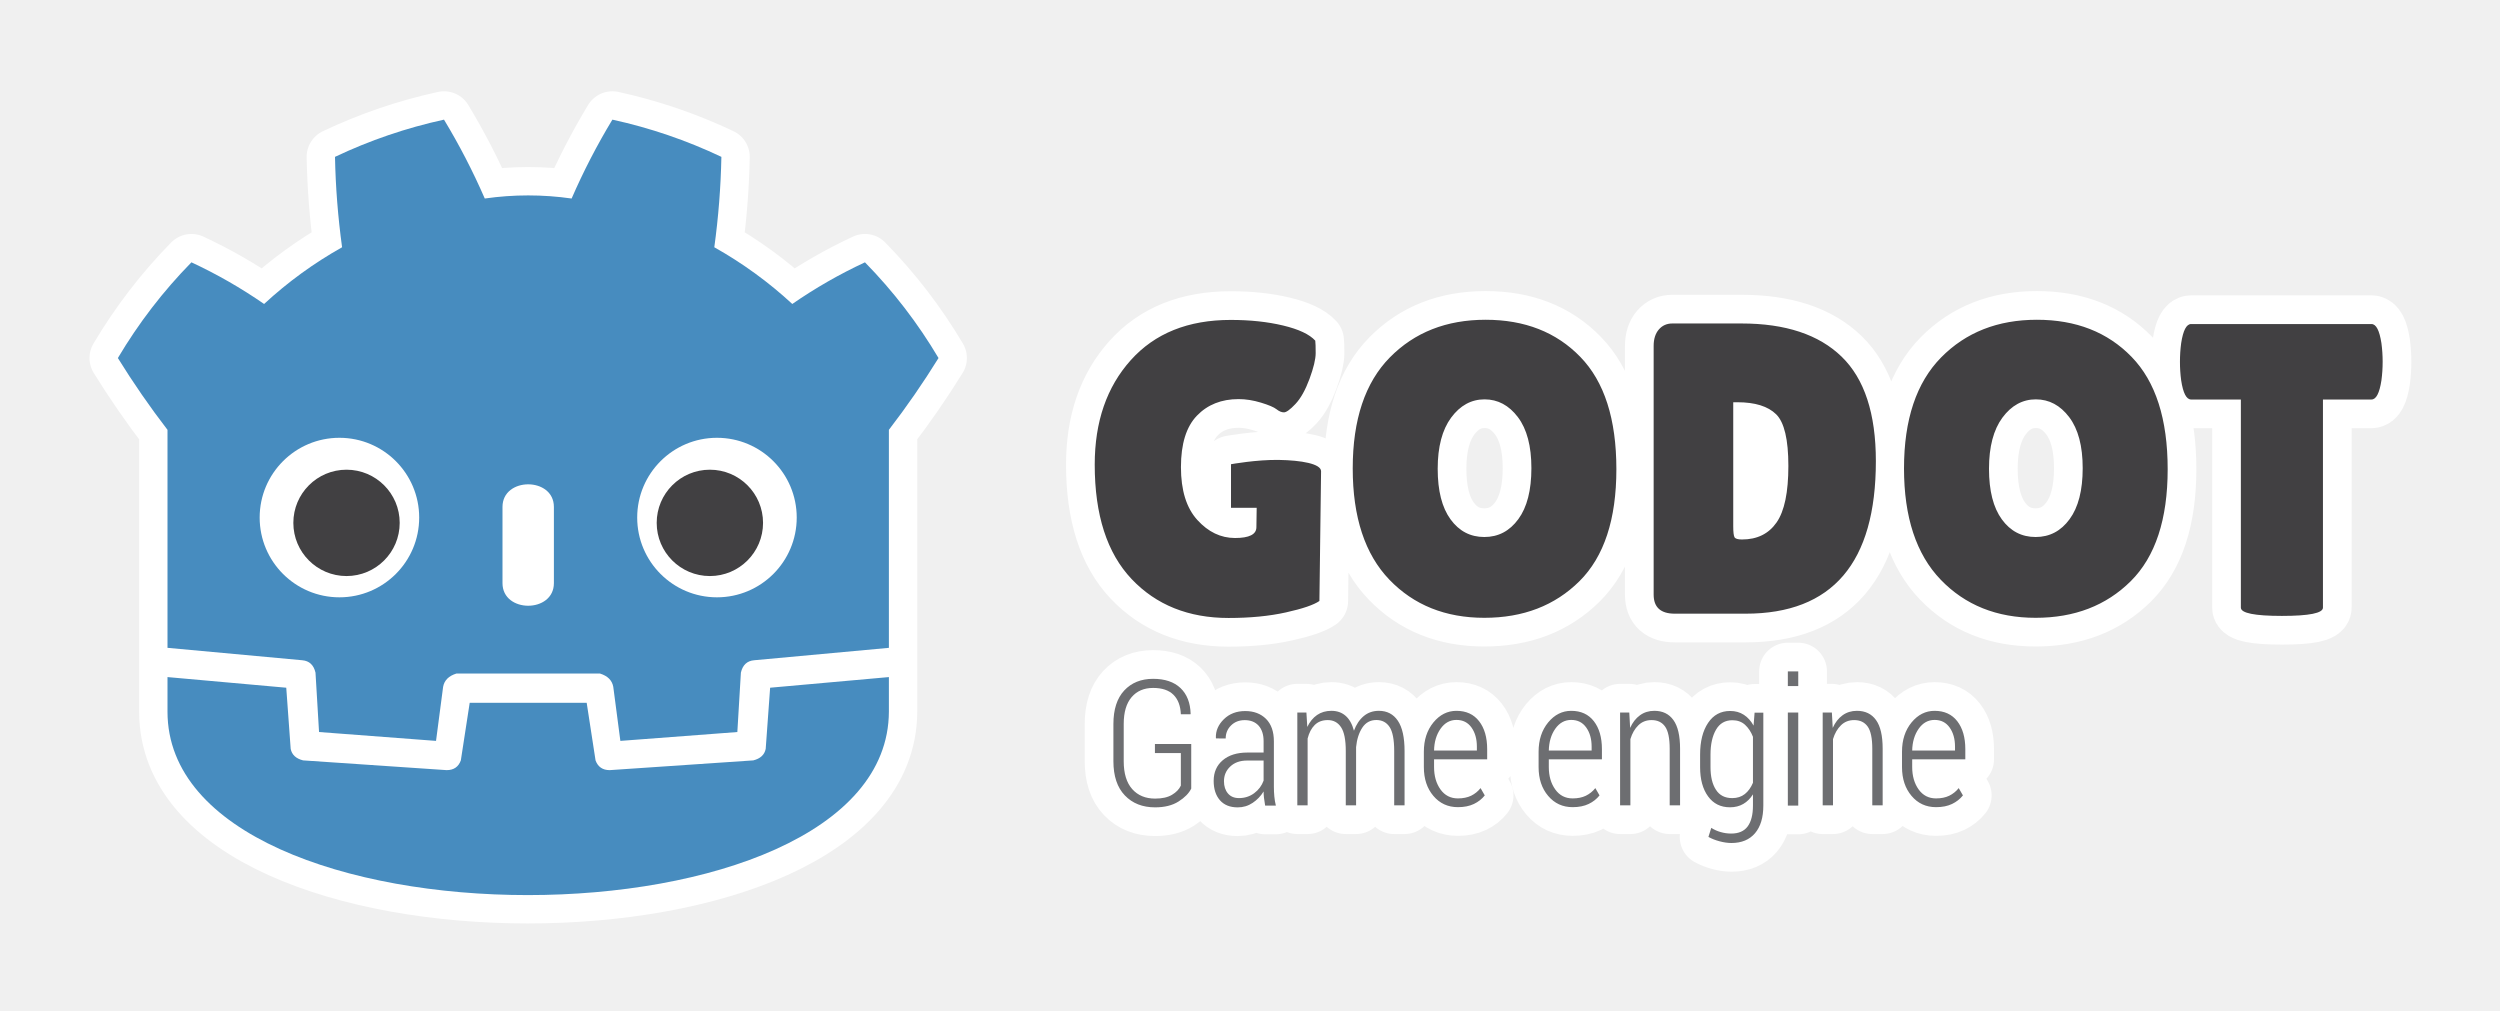
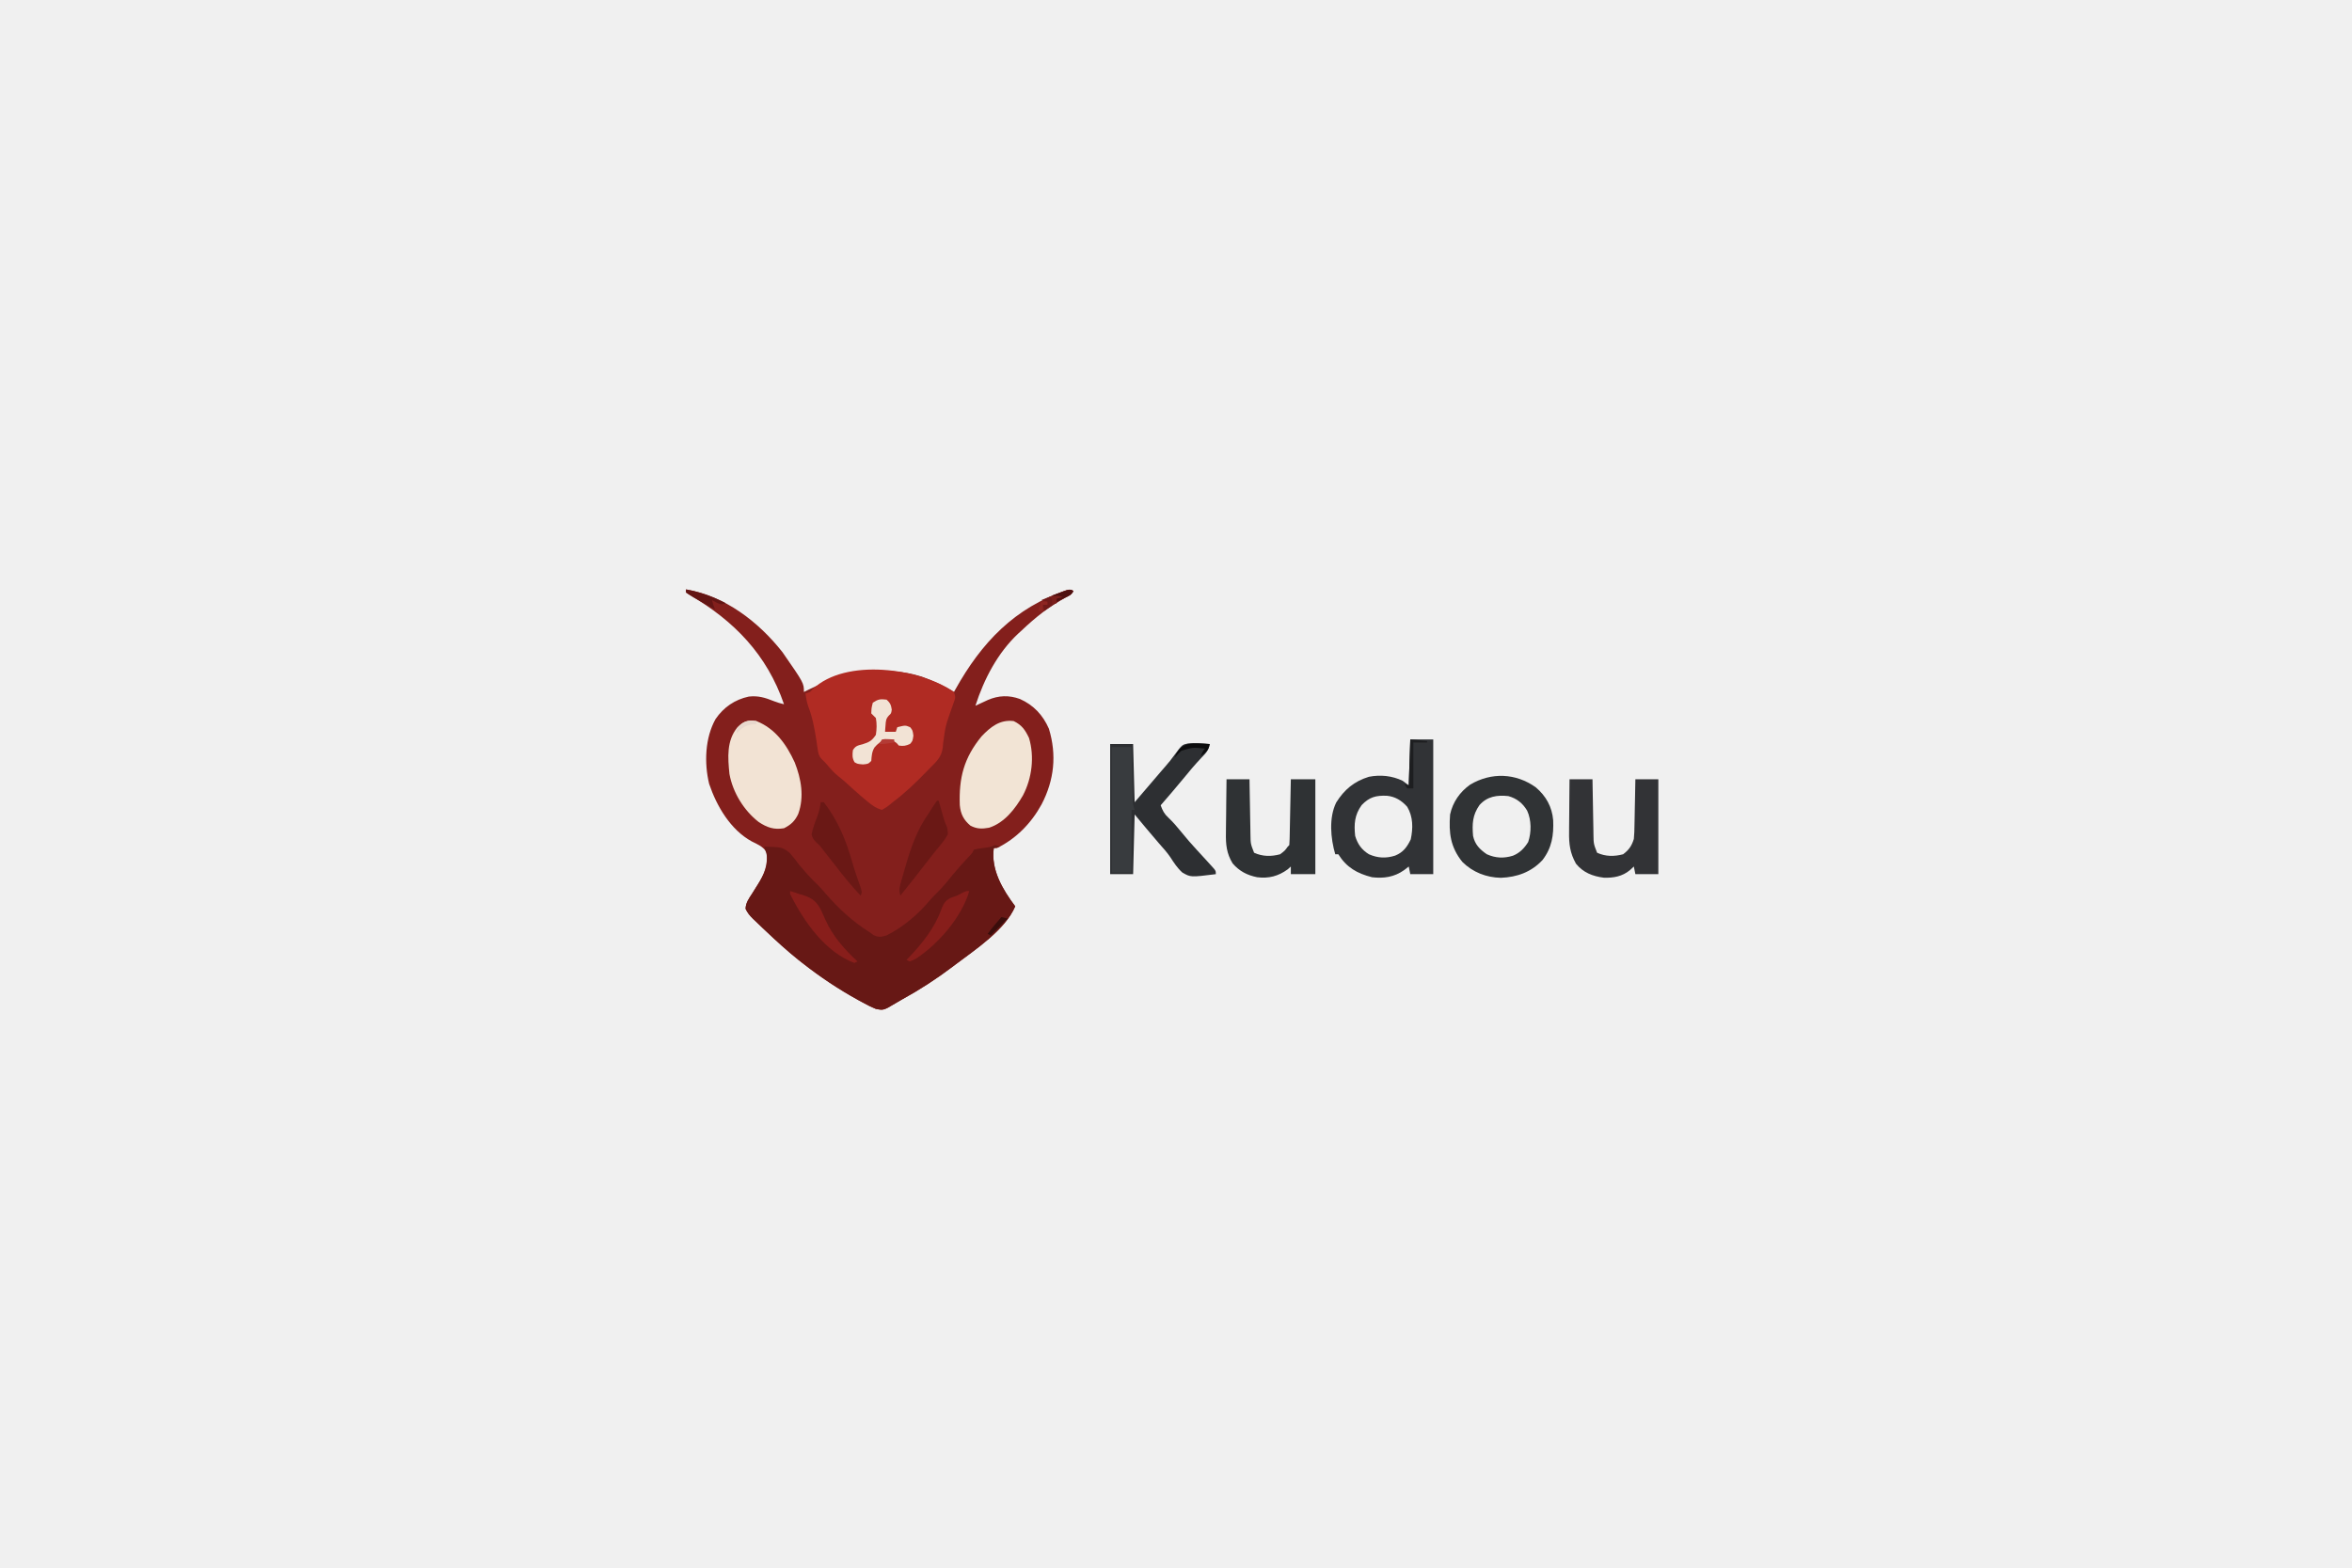
- <svg xmlns="http://www.w3.org/2000/svg" width="1024" height="414">
-   <path stroke="#fff" stroke-linejoin="round" stroke-width="23.5" d="M523.82 188.382c-9.142-.142-19.603 1.764-19.603 1.764v17.842h10.52l-.117 7.953c0 2.946-2.92 4.427-8.747 4.427-5.831 0-10.982-2.47-15.45-7.395-4.48-4.932-6.708-12.141-6.708-21.64 0-9.519 2.176-16.537 6.536-21.065 4.35-4.524 10.05-6.794 17.064-6.794 2.946 0 5.996.476 9.168 1.445 3.174.962 5.293 1.863 6.375 2.707 1.072.867 2.09 1.277 3.056 1.277.96 0 2.513-1.122 4.66-3.392 2.153-2.263 4.082-5.693 5.782-10.267 1.694-4.598 2.543-8.122 2.543-10.621 0-2.48-.054-4.19-.164-5.092-2.379-2.603-6.767-4.666-13.168-6.2-6.39-1.53-13.552-2.289-21.476-2.289-17.438 0-31.073 5.49-40.92 16.47-9.855 10.982-14.773 25.24-14.773 42.79 0 20.607 5.035 36.227 15.103 46.868 10.085 10.64 23.327 15.953 39.743 15.953 8.827 0 16.664-.76 23.51-2.289 6.853-1.523 11.41-3.088 13.676-4.67l.68-53.137c0-3.087-8.149-4.488-17.29-4.645zm84.247-24.804c-5.431 0-9.98 2.496-13.671 7.47-3.672 4.98-5.517 11.969-5.517 20.963 0 9.013 1.754 15.914 5.27 20.722 3.508 4.823 8.117 7.225 13.835 7.225 5.715 0 10.358-2.432 13.924-7.313q5.351-7.293 5.353-20.884c0-9.054-1.846-16.023-5.524-20.89q-5.51-7.292-13.67-7.293m-.083 89.477c-15.9 0-28.868-5.203-38.89-15.61q-15.016-15.624-15.017-45.592c0-19.992 5.063-35.128 15.191-45.435 10.131-10.293 23.209-15.444 39.228-15.444 16.016 0 28.954 5.058 38.795 15.204 9.858 10.126 14.778 25.477 14.778 46.009 0 20.546-5.034 35.828-15.114 45.856-10.08 10.008-23.062 15.012-38.971 15.012m101.95-88.298v50.788c0 2.37.176 3.866.515 4.493.337.624 1.358.937 3.052.937 6.232 0 10.954-2.328 14.181-6.97 3.235-4.636 4.835-12.356 4.835-23.168 0-10.817-1.674-17.865-5-21.139-3.344-3.283-8.64-4.94-15.884-4.94zm-32.599 78.798V141.681c0-2.832.704-5.067 2.126-6.724 1.413-1.632 3.25-2.461 5.521-2.461h28.357c17.994 0 31.664 4.54 40.994 13.597 9.347 9.054 14.02 23.31 14.02 42.784 0 41.66-17.778 62.486-53.326 62.486h-29.03c-5.769 0-8.662-2.597-8.662-7.808m156.544-79.977c-5.432 0-9.994 2.496-13.678 7.47q-5.507 7.471-5.508 20.963c0 9.013 1.758 15.914 5.262 20.722 3.505 4.823 8.119 7.225 13.837 7.225 5.717 0 10.363-2.432 13.924-7.313q5.354-7.293 5.355-20.884c0-9.054-1.843-16.023-5.522-20.89-3.68-4.861-8.23-7.293-13.67-7.293m-.087 89.477q-23.86 0-38.88-15.61-15.03-15.624-15.03-45.592c0-19.992 5.065-35.128 15.191-45.435 10.139-10.293 23.209-15.444 39.233-15.444 16.02 0 28.946 5.058 38.8 15.204 9.85 10.126 14.772 25.477 14.772 46.009 0 20.546-5.037 35.828-15.115 45.856-10.076 10.008-23.07 15.012-38.971 15.012m117.69-4.17c0 2.251-5.597 3.392-16.809 3.392-11.202 0-16.815-1.141-16.815-3.392v-85.248h-20.371c-1.928 0-3.286-2.597-4.077-7.818a56 56 0 0 1-.501-7.636c0-2.592.162-5.146.501-7.636.79-5.205 2.15-7.823 4.077-7.823h73.864c1.924 0 3.277 2.617 4.078 7.823.333 2.49.505 5.043.505 7.636 0 2.608-.172 5.152-.505 7.637-.8 5.22-2.154 7.817-4.078 7.817h-19.87z" />
-   <path fill="#414042" d="M523.82 188.382c-9.142-.142-19.603 1.764-19.603 1.764v17.842h10.52l-.117 7.953c0 2.946-2.92 4.427-8.747 4.427-5.831 0-10.982-2.47-15.45-7.395-4.48-4.932-6.708-12.141-6.708-21.64 0-9.519 2.176-16.537 6.536-21.065 4.35-4.524 10.05-6.794 17.064-6.794 2.946 0 5.996.476 9.168 1.445 3.174.962 5.293 1.863 6.375 2.707 1.072.867 2.09 1.277 3.056 1.277.96 0 2.513-1.122 4.66-3.392 2.153-2.263 4.082-5.693 5.782-10.267 1.694-4.598 2.543-8.122 2.543-10.621 0-2.48-.054-4.19-.164-5.092-2.379-2.603-6.767-4.666-13.168-6.2-6.39-1.53-13.552-2.289-21.476-2.289-17.438 0-31.073 5.49-40.92 16.47-9.855 10.982-14.773 25.24-14.773 42.79 0 20.607 5.035 36.227 15.103 46.868 10.085 10.64 23.327 15.953 39.743 15.953 8.827 0 16.664-.76 23.51-2.289 6.853-1.523 11.41-3.088 13.676-4.67l.68-53.137c0-3.087-8.149-4.488-17.29-4.645m84.247-24.804c-5.431 0-9.98 2.496-13.671 7.47-3.672 4.98-5.517 11.969-5.517 20.963 0 9.013 1.754 15.914 5.27 20.722 3.508 4.823 8.117 7.225 13.835 7.225 5.715 0 10.358-2.432 13.924-7.313q5.351-7.293 5.353-20.884c0-9.054-1.846-16.023-5.524-20.89q-5.51-7.292-13.67-7.293m-.083 89.477c-15.9 0-28.868-5.203-38.89-15.61q-15.016-15.624-15.017-45.592c0-19.992 5.063-35.128 15.191-45.435 10.131-10.293 23.209-15.444 39.228-15.444 16.016 0 28.954 5.058 38.795 15.204 9.858 10.126 14.778 25.477 14.778 46.009 0 20.546-5.034 35.828-15.114 45.856-10.08 10.008-23.062 15.012-38.971 15.012m101.95-88.298v50.788c0 2.37.176 3.866.515 4.493.337.624 1.358.937 3.052.937 6.232 0 10.954-2.328 14.181-6.97 3.235-4.636 4.835-12.356 4.835-23.168 0-10.817-1.674-17.865-5-21.139-3.344-3.283-8.64-4.94-15.884-4.94zm-32.599 78.798V141.681c0-2.832.704-5.067 2.126-6.724 1.413-1.632 3.25-2.461 5.521-2.461h28.357c17.994 0 31.664 4.54 40.994 13.597 9.347 9.054 14.02 23.31 14.02 42.784 0 41.66-17.778 62.486-53.326 62.486h-29.03c-5.769 0-8.662-2.597-8.662-7.808m156.544-79.977c-5.432 0-9.994 2.496-13.678 7.47q-5.507 7.471-5.508 20.963c0 9.013 1.758 15.914 5.262 20.722 3.505 4.823 8.119 7.225 13.837 7.225 5.717 0 10.363-2.432 13.924-7.313q5.354-7.293 5.355-20.884c0-9.054-1.843-16.023-5.522-20.89-3.68-4.861-8.23-7.293-13.67-7.293m-.087 89.477q-23.86 0-38.88-15.61-15.03-15.624-15.03-45.592c0-19.992 5.065-35.128 15.191-45.435 10.139-10.293 23.209-15.444 39.233-15.444 16.02 0 28.946 5.058 38.8 15.204 9.85 10.126 14.772 25.477 14.772 46.009 0 20.546-5.037 35.828-15.115 45.856-10.076 10.008-23.07 15.012-38.971 15.012m117.69-4.17c0 2.251-5.597 3.392-16.809 3.392-11.202 0-16.815-1.141-16.815-3.392v-85.248h-20.371c-1.928 0-3.286-2.597-4.077-7.818a56 56 0 0 1-.501-7.636c0-2.592.162-5.146.501-7.636.79-5.205 2.15-7.823 4.077-7.823h73.864c1.924 0 3.277 2.617 4.078 7.823.333 2.49.505 5.043.505 7.636 0 2.608-.172 5.152-.505 7.637-.8 5.22-2.154 7.817-4.078 7.817h-19.87z" />
-   <path stroke="#fff" stroke-linejoin="round" stroke-width="23.5" d="M487.93 322.997c-.94 1.926-2.664 3.691-5.188 5.289-2.52 1.607-5.722 2.406-9.611 2.406-5.132 0-9.259-1.617-12.394-4.887-3.122-3.243-4.686-7.92-4.686-14.022V296.57c0-5.97 1.473-10.548 4.431-13.743 2.95-3.17 6.903-4.78 11.84-4.78 4.824 0 8.564 1.27 11.212 3.781 2.639 2.519 4.025 6.038 4.146 10.532l-.066.2h-3.94c-.14-3.443-1.14-6.101-3.022-7.979-1.871-1.861-4.655-2.803-8.33-2.803-3.72 0-6.668 1.259-8.823 3.785-2.15 2.518-3.224 6.17-3.224 10.968v15.301q.001 7.462 3.476 11.382c2.316 2.592 5.438 3.892 9.38 3.892 2.876 0 5.19-.51 6.92-1.554 1.738-1.028 2.942-2.285 3.624-3.775V308.45h-10.618v-3.704h14.873zm19.557 3.902c2.336 0 4.416-.661 6.232-2.01 1.82-1.353 3.096-3.063 3.852-5.146v-8.224h-6.756q-4.31 0-6.896 2.442c-1.726 1.617-2.581 3.637-2.581 6.037 0 2.03.534 3.696 1.616 4.981 1.08 1.289 2.59 1.92 4.533 1.92m10.715 3.068a99 99 0 0 1-.48-3.225 22 22 0 0 1-.15-2.562 14.9 14.9 0 0 1-4.483 4.675c-1.836 1.236-3.878 1.848-6.128 1.848-3.147 0-5.567-.975-7.28-2.927-1.702-1.96-2.563-4.6-2.563-7.936 0-3.523 1.237-6.35 3.72-8.448 2.48-2.098 5.85-3.147 10.09-3.147h6.643v-4.672c0-2.686-.686-4.802-2.032-6.331-1.375-1.51-3.264-2.275-5.701-2.275-2.268 0-4.139.722-5.608 2.182-1.463 1.45-2.19 3.224-2.19 5.337l-3.944-.035-.07-.206c-.11-2.866.973-5.4 3.261-7.646 2.279-2.24 5.203-3.352 8.761-3.352 3.517 0 6.347 1.069 8.509 3.2q3.224 3.227 3.226 9.21v18.645c0 1.358.064 2.677.183 3.936a25 25 0 0 0 .627 3.729zm16.905-38.108.36 5.9c1-2.112 2.339-3.739 3.998-4.896q2.498-1.711 5.874-1.711c2.296 0 4.232.668 5.794 2.02 1.562 1.347 2.714 3.387 3.446 6.127.938-2.529 2.264-4.528 3.986-5.975 1.722-1.45 3.812-2.172 6.23-2.172 3.335 0 5.923 1.35 7.755 4.05 1.841 2.705 2.759 6.856 2.759 12.464v22.207h-4.246v-22.28c0-4.663-.645-7.946-1.9-9.834-1.261-1.89-3.071-2.842-5.41-2.842-2.462 0-4.384 1.04-5.767 3.152-1.375 2.112-2.223 4.754-2.531 7.945v23.86h-4.224v-22.258c0-4.554-.639-7.812-1.945-9.759-1.299-1.946-3.107-2.912-5.427-2.912-2.218 0-4.013.677-5.358 2.02-1.353 1.349-2.315 3.195-2.899 5.538v27.369h-4.22v-38.014zm61.457 3.021q-3.966 0-6.517 3.613c-1.705 2.415-2.585 5.392-2.656 8.938h17.537v-1.626c0-3.137-.736-5.75-2.21-7.822-1.482-2.075-3.53-3.103-6.154-3.103m.598 35.735c-4.099 0-7.451-1.543-10.055-4.621q-3.895-4.61-3.896-11.793v-6.313c0-4.798 1.303-8.798 3.912-11.979 2.616-3.167 5.758-4.75 9.441-4.75 3.983 0 7.068 1.413 9.27 4.246q3.313 4.257 3.312 11.434v4.171H587.39v3.162c0 3.68.882 6.744 2.635 9.19 1.757 2.45 4.144 3.666 7.136 3.666 2.077 0 3.888-.367 5.396-1.089a11.1 11.1 0 0 0 3.877-3.132l1.728 2.99c-1.148 1.456-2.634 2.633-4.45 3.505-1.811.868-4 1.312-6.551 1.312m46.411-35.734q-3.976 0-6.528 3.613-2.54 3.62-2.652 8.938h17.54v-1.626c0-3.137-.733-5.75-2.216-7.822-1.475-2.075-3.52-3.103-6.144-3.103m.593 35.735c-4.1 0-7.446-1.543-10.045-4.621q-3.91-4.61-3.91-11.793v-6.313c0-4.798 1.309-8.798 3.913-11.979 2.623-3.167 5.766-4.75 9.45-4.75 3.975 0 7.072 1.413 9.27 4.246 2.2 2.837 3.304 6.65 3.304 11.434v4.171h-21.755v3.162q0 5.52 2.647 9.19c1.747 2.45 4.124 3.666 7.125 3.666 2.087 0 3.888-.367 5.392-1.089a11.2 11.2 0 0 0 3.894-3.132l1.717 2.99c-1.15 1.456-2.633 2.633-4.451 3.505-1.81.868-3.997 1.312-6.55 1.312m23.189-38.755.345 6.284c1.014-2.23 2.353-3.962 4.034-5.166 1.667-1.21 3.63-1.824 5.887-1.824 3.396 0 5.998 1.256 7.804 3.78 1.826 2.518 2.73 6.434 2.73 11.749v23.191h-4.249V306.72c0-4.343-.636-7.377-1.9-9.137-1.258-1.76-3.107-2.636-5.513-2.636-2.158 0-3.968.701-5.419 2.126-1.457 1.412-2.543 3.294-3.267 5.666v27.134h-4.219V291.86zm33.27 22.395c0 3.858.73 6.926 2.213 9.208 1.465 2.304 3.695 3.443 6.671 3.443 2.04 0 3.757-.544 5.167-1.657 1.405-1.113 2.514-2.662 3.336-4.627V301.79c-.79-2.025-1.874-3.66-3.244-4.92-1.368-1.24-3.102-1.863-5.186-1.863-2.97 0-5.216 1.294-6.708 3.891-1.502 2.603-2.25 5.995-2.25 10.161zm-4.262-5.195c0-5.386 1.088-9.714 3.274-12.975 2.169-3.245 5.187-4.871 9.03-4.871 2.134 0 4.007.52 5.607 1.564 1.603 1.024 2.928 2.523 3.992 4.43l.412-5.287h3.581v38.048c0 4.871-1.13 8.646-3.4 11.317-2.271 2.66-5.499 4.009-9.666 4.009-1.5 0-3.11-.235-4.832-.691-1.724-.456-3.252-1.054-4.59-1.805l1.168-3.704a14.1 14.1 0 0 0 3.831 1.716 15.2 15.2 0 0 0 4.352.616q4.536-.001 6.71-2.905c1.452-1.961 2.18-4.798 2.18-8.553v-4.597c-1.079 1.71-2.402 3.024-3.97 3.93-1.563.912-3.39 1.368-5.448 1.368-3.818 0-6.814-1.496-8.976-4.486-2.167-2.983-3.255-6.965-3.255-11.93zm40.2 20.916h-4.266V291.86h4.266zm0-48.968h-4.266v-6.005h4.266zm13.774 10.852.346 6.284c1.016-2.23 2.35-3.962 4.027-5.166 1.677-1.21 3.643-1.824 5.89-1.824 3.397 0 6.01 1.256 7.82 3.78 1.821 2.518 2.717 6.434 2.717 11.749v23.191h-4.248V306.72c0-4.343-.635-7.377-1.897-9.137-1.268-1.76-3.103-2.636-5.517-2.636-2.157 0-3.962.701-5.412 2.126-1.455 1.412-2.545 3.294-3.266 5.666v27.134h-4.224V291.86zm42.074 3.021q-3.978 0-6.518 3.613-2.547 3.62-2.66 8.938h17.54v-1.626c0-3.137-.731-5.75-2.21-7.822-1.476-2.075-3.525-3.103-6.152-3.103m.602 35.735c-4.11 0-7.456-1.543-10.048-4.621q-3.903-4.61-3.903-11.793v-6.313c0-4.798 1.302-8.798 3.91-11.979q3.924-4.75 9.439-4.75c3.978 0 7.077 1.413 9.283 4.246 2.197 2.837 3.3 6.65 3.3 11.434v4.171h-21.76v3.162c0 3.68.887 6.744 2.642 9.19 1.754 2.45 4.133 3.666 7.137 3.666 2.08 0 3.88-.367 5.382-1.089a11.16 11.16 0 0 0 3.897-3.132l1.725 2.99c-1.156 1.456-2.64 2.633-4.454 3.505-1.81.868-3.998 1.312-6.55 1.312" />
-   <path fill="#6d6e71" d="M487.93 322.997c-.94 1.926-2.664 3.691-5.188 5.289-2.52 1.607-5.722 2.406-9.611 2.406-5.132 0-9.259-1.617-12.394-4.887-3.122-3.243-4.686-7.92-4.686-14.022V296.57c0-5.97 1.473-10.548 4.431-13.743 2.95-3.17 6.903-4.78 11.84-4.78 4.824 0 8.564 1.27 11.212 3.781 2.639 2.519 4.025 6.038 4.146 10.532l-.066.2h-3.94c-.14-3.443-1.14-6.101-3.022-7.979-1.871-1.861-4.655-2.803-8.33-2.803-3.72 0-6.668 1.259-8.823 3.785-2.15 2.518-3.224 6.17-3.224 10.968v15.301q.001 7.462 3.476 11.382c2.316 2.592 5.438 3.892 9.38 3.892 2.876 0 5.19-.51 6.92-1.554 1.738-1.028 2.942-2.285 3.624-3.775V308.45h-10.618v-3.704h14.873zm19.557 3.902c2.336 0 4.416-.661 6.232-2.01 1.82-1.353 3.096-3.063 3.852-5.146v-8.224h-6.756q-4.31 0-6.896 2.442c-1.726 1.617-2.581 3.637-2.581 6.037 0 2.03.534 3.696 1.616 4.981 1.08 1.289 2.59 1.92 4.533 1.92m10.715 3.068a99 99 0 0 1-.48-3.225 22 22 0 0 1-.15-2.562 14.9 14.9 0 0 1-4.483 4.675c-1.836 1.236-3.878 1.848-6.128 1.848-3.147 0-5.567-.975-7.28-2.927-1.702-1.96-2.563-4.6-2.563-7.936 0-3.523 1.237-6.35 3.72-8.448 2.48-2.098 5.85-3.147 10.09-3.147h6.643v-4.672c0-2.686-.686-4.802-2.032-6.331-1.375-1.51-3.264-2.275-5.701-2.275-2.268 0-4.139.722-5.608 2.182-1.463 1.45-2.19 3.224-2.19 5.337l-3.944-.035-.07-.206c-.11-2.866.973-5.4 3.261-7.646 2.279-2.24 5.203-3.352 8.761-3.352 3.517 0 6.347 1.069 8.509 3.2q3.224 3.227 3.226 9.21v18.645c0 1.358.064 2.677.183 3.936a25 25 0 0 0 .627 3.729zm16.905-38.108.36 5.9c1-2.112 2.339-3.739 3.998-4.896q2.498-1.711 5.874-1.711c2.296 0 4.232.668 5.794 2.02 1.562 1.347 2.714 3.387 3.446 6.127.938-2.529 2.264-4.528 3.986-5.975 1.722-1.45 3.812-2.172 6.23-2.172 3.335 0 5.923 1.35 7.755 4.05 1.841 2.705 2.759 6.856 2.759 12.464v22.207h-4.246v-22.28c0-4.663-.645-7.946-1.9-9.834-1.261-1.89-3.071-2.842-5.41-2.842-2.462 0-4.384 1.04-5.767 3.152-1.375 2.112-2.223 4.754-2.531 7.945v23.86h-4.224v-22.258c0-4.554-.639-7.812-1.945-9.759-1.299-1.946-3.107-2.912-5.427-2.912-2.218 0-4.013.677-5.358 2.02-1.353 1.349-2.315 3.195-2.899 5.538v27.369h-4.22v-38.014zm61.457 3.021q-3.966 0-6.517 3.613c-1.705 2.415-2.585 5.392-2.656 8.938h17.537v-1.626c0-3.137-.736-5.75-2.21-7.822-1.482-2.075-3.53-3.103-6.154-3.103m.598 35.735c-4.099 0-7.451-1.543-10.055-4.621q-3.895-4.61-3.896-11.793v-6.313c0-4.798 1.303-8.798 3.912-11.979 2.616-3.167 5.758-4.75 9.441-4.75 3.983 0 7.068 1.413 9.27 4.246q3.313 4.257 3.312 11.434v4.171H587.39v3.162c0 3.68.882 6.744 2.635 9.19 1.757 2.45 4.144 3.666 7.136 3.666 2.077 0 3.888-.367 5.396-1.089a11.1 11.1 0 0 0 3.877-3.132l1.728 2.99c-1.148 1.456-2.634 2.633-4.45 3.505-1.811.868-4 1.312-6.551 1.312m46.411-35.734q-3.976 0-6.528 3.613-2.54 3.62-2.652 8.938h17.54v-1.626c0-3.137-.733-5.75-2.216-7.822-1.475-2.075-3.52-3.103-6.144-3.103m.593 35.735c-4.1 0-7.446-1.543-10.045-4.621q-3.91-4.61-3.91-11.793v-6.313c0-4.798 1.309-8.798 3.913-11.979 2.623-3.167 5.766-4.75 9.45-4.75 3.975 0 7.072 1.413 9.27 4.246 2.2 2.837 3.304 6.65 3.304 11.434v4.171h-21.755v3.162q0 5.52 2.647 9.19c1.747 2.45 4.124 3.666 7.125 3.666 2.087 0 3.888-.367 5.392-1.089a11.2 11.2 0 0 0 3.894-3.132l1.717 2.99c-1.15 1.456-2.633 2.633-4.451 3.505-1.81.868-3.997 1.312-6.55 1.312m23.189-38.755.345 6.284c1.014-2.23 2.353-3.962 4.034-5.166 1.667-1.21 3.63-1.824 5.887-1.824 3.396 0 5.998 1.256 7.804 3.78 1.826 2.518 2.73 6.434 2.73 11.749v23.191h-4.249V306.72c0-4.343-.636-7.377-1.9-9.137-1.258-1.76-3.107-2.636-5.513-2.636-2.158 0-3.968.701-5.419 2.126-1.457 1.412-2.543 3.294-3.267 5.666v27.134h-4.219V291.86zm33.27 22.395c0 3.858.73 6.926 2.213 9.208 1.465 2.304 3.695 3.443 6.671 3.443 2.04 0 3.757-.544 5.167-1.657 1.405-1.113 2.514-2.662 3.336-4.627V301.79c-.79-2.025-1.874-3.66-3.244-4.92-1.368-1.24-3.102-1.863-5.186-1.863-2.97 0-5.216 1.294-6.708 3.891-1.502 2.603-2.25 5.995-2.25 10.161zm-4.262-5.195c0-5.386 1.088-9.714 3.274-12.975 2.169-3.245 5.187-4.871 9.03-4.871 2.134 0 4.007.52 5.607 1.564 1.603 1.024 2.928 2.523 3.992 4.43l.412-5.287h3.581v38.048c0 4.871-1.13 8.646-3.4 11.317-2.271 2.66-5.499 4.009-9.666 4.009-1.5 0-3.11-.235-4.832-.691-1.724-.456-3.252-1.054-4.59-1.805l1.168-3.704a14.1 14.1 0 0 0 3.831 1.716 15.2 15.2 0 0 0 4.352.616q4.536-.001 6.71-2.905c1.452-1.961 2.18-4.798 2.18-8.553v-4.597c-1.079 1.71-2.402 3.024-3.97 3.93-1.563.912-3.39 1.368-5.448 1.368-3.818 0-6.814-1.496-8.976-4.486-2.167-2.983-3.255-6.965-3.255-11.93zm40.2 20.916h-4.266V291.86h4.266zm0-48.968h-4.266v-6.005h4.266zm13.774 10.852.346 6.284c1.016-2.23 2.35-3.962 4.027-5.166 1.677-1.21 3.643-1.824 5.89-1.824 3.397 0 6.01 1.256 7.82 3.78 1.821 2.518 2.717 6.434 2.717 11.749v23.191h-4.248V306.72c0-4.343-.635-7.377-1.897-9.137-1.268-1.76-3.103-2.636-5.517-2.636-2.157 0-3.962.701-5.412 2.126-1.455 1.412-2.545 3.294-3.266 5.666v27.134h-4.224V291.86zm42.074 3.021q-3.978 0-6.518 3.613-2.547 3.62-2.66 8.938h17.54v-1.626c0-3.137-.731-5.75-2.21-7.822-1.476-2.075-3.525-3.103-6.152-3.103m.602 35.735c-4.11 0-7.456-1.543-10.048-4.621q-3.903-4.61-3.903-11.793v-6.313c0-4.798 1.302-8.798 3.91-11.979q3.924-4.75 9.439-4.75c3.978 0 7.077 1.413 9.283 4.246 2.197 2.837 3.3 6.65 3.3 11.434v4.171h-21.76v3.162c0 3.68.887 6.744 2.642 9.19 1.754 2.45 4.133 3.666 7.137 3.666 2.08 0 3.88-.367 5.382-1.089a11.16 11.16 0 0 0 3.897-3.132l1.725 2.99c-1.156 1.456-2.64 2.633-4.454 3.505-1.81.868-3.998 1.312-6.55 1.312" />
-   <g fill="#fff" transform="translate(30.492 21.054)scale(.363)">
-     <path d="M105 673v33q407 354 814 0v-33z" />
-     <path fill="none" stroke="#fff" stroke-linejoin="round" stroke-width="64" d="M105 745c0 276 813 276 814 0V427q30-39 56-81-35-59-83-108-43 20-82 47-40-37-88-64 7-51 8-102-59-28-123-42-26 43-46 89-49-7-98 0-20-46-46-89-64 14-123 42 1 51 8 102-48 27-88 64-39-27-82-47-48 49-83 108 26 42 56 81v318z" />
-     <path fill="#478cbf" d="m105 673 152 14q12 1 15 14l4 67 132 10 8-61q2-11 15-15h162q13 4 15 15l8 61 132-10 4-67q3-13 15-14l152-14V427q30-39 56-81-35-59-83-108-43 20-82 47-40-37-88-64 7-51 8-102-59-28-123-42-26 43-46 89-49-7-98 0-20-46-46-89-64 14-123 42 1 51 8 102-48 27-88 64-39-27-82-47-48 49-83 108 26 42 56 81zm0 33v39c0 276 813 276 814 0v-39l-134 12-5 69q-2 10-14 13l-162 11q-12 0-16-11l-10-65H446l-10 65q-4 11-16 11l-162-11q-12-3-14-13l-5-69z" />
-     <path d="M483 600c0 34 58 34 58 0v-86c0-34-58-34-58 0z" />
-     <circle cx="725" cy="526" r="90" />
-     <circle cx="299" cy="526" r="90" />
-   </g>
-   <g fill="#414042" transform="translate(30.492 21.054)scale(.363)">
-     <circle cx="307" cy="532" r="60" />
-     <circle cx="717" cy="532" r="60" />
-   </g>
+ <svg xmlns="http://www.w3.org/2000/svg" version="1.1" width="1536" height="1024">
+   <path d="M0 0 C25.311 4.161 47.434 21.186 63 41 C77 61.182 77 61.182 77 67 C78.065 66.469 79.13 65.938 80.227 65.391 C102.936 54.262 129.237 49.156 154 57 C161.291 59.718 168.401 62.854 175 67 C175.281 66.493 175.562 65.985 175.851 65.462 C192.933 34.788 214.615 11.823 248.672 0.531 C251 0 251 0 253 1 C251.749 3.502 250.79 3.755 248.312 5 C237.501 10.853 227.863 18.526 219 27 C218.327 27.61 217.654 28.219 216.961 28.848 C203.5 41.477 194.605 58.594 189 76 C190.121 75.476 190.121 75.476 191.266 74.941 C192.25 74.486 193.235 74.031 194.25 73.562 C195.225 73.11 196.199 72.658 197.203 72.191 C204.185 69.217 210.888 68.976 218.062 71.562 C226.988 75.534 233.099 82.068 237 91 C242.212 108.13 240.486 124.537 232.249 140.354 C225.507 152.666 215.715 162.778 203 169 C202.34 169 201.68 169 201 169 C199.047 183.075 206.763 196.048 215 207 C208.547 222.335 188.954 235.235 176 245 C175.317 245.519 174.633 246.037 173.929 246.571 C163.467 254.467 152.702 261.458 141.21 267.766 C139.675 268.623 138.157 269.511 136.653 270.422 C129.004 274.975 129.004 274.975 124 274 C120.933 272.784 118.076 271.276 115.188 269.688 C114.357 269.24 113.527 268.792 112.672 268.33 C99.758 261.253 87.568 253.107 76 244 C75.102 243.295 74.203 242.59 73.277 241.863 C65.86 235.919 58.888 229.542 52 223 C51.429 222.463 50.859 221.927 50.271 221.374 C48.585 219.782 46.916 218.175 45.25 216.562 C44.48 215.837 44.48 215.837 43.694 215.096 C41.641 213.077 40.108 211.237 38.91 208.609 C39.046 204.651 41.077 201.902 43.188 198.688 C44.026 197.347 44.864 196.006 45.699 194.664 C46.101 194.028 46.502 193.391 46.916 192.735 C51.23 185.832 53.409 180.108 52.75 171.875 C50.303 167.855 47.078 166.701 42.945 164.613 C29.078 157.017 20.081 141.654 15.125 127.062 C11.824 113.442 12.387 96.998 19.32 84.648 C24.589 76.961 31.894 71.947 41 70 C47.258 69.293 51.663 70.707 57.484 73.027 C59.653 73.866 61.734 74.497 64 75 C52.926 42.701 31.534 20.588 2.352 3.594 C1.576 3.068 0.8 2.542 0 2 C0 1.34 0 0.68 0 0 Z " fill="#831F1C" transform="translate(448,385)" />
+   <path d="M0 0 C0.99 0.33 1.98 0.66 3 1 C1.68 1.33 0.36 1.66 -1 2 C-2.953 16.075 4.763 29.048 13 40 C6.547 55.335 -13.046 68.235 -26 78 C-26.683 78.519 -27.367 79.037 -28.071 79.571 C-38.533 87.467 -49.298 94.458 -60.79 100.766 C-62.325 101.623 -63.843 102.511 -65.347 103.422 C-72.996 107.975 -72.996 107.975 -78 107 C-81.067 105.784 -83.924 104.276 -86.812 102.688 C-87.643 102.24 -88.473 101.792 -89.328 101.33 C-102.242 94.253 -114.432 86.107 -126 77 C-126.898 76.295 -127.797 75.59 -128.723 74.863 C-136.14 68.919 -143.112 62.542 -150 56 C-150.571 55.463 -151.141 54.927 -151.729 54.374 C-153.415 52.782 -155.084 51.175 -156.75 49.562 C-157.264 49.079 -157.777 48.595 -158.306 48.096 C-160.359 46.077 -161.892 44.237 -163.09 41.609 C-162.954 37.651 -160.923 34.902 -158.812 31.688 C-157.974 30.347 -157.136 29.006 -156.301 27.664 C-155.899 27.028 -155.498 26.391 -155.084 25.735 C-151.241 19.586 -147.963 13.409 -149.395 5.941 C-149.861 4.274 -150.422 2.633 -151 1 C-139.105 1.372 -139.105 1.372 -134.312 5.078 C-132.058 7.63 -130.012 10.253 -128 13 C-126.807 14.409 -125.6 15.806 -124.375 17.188 C-123.816 17.831 -123.256 18.474 -122.68 19.137 C-120.457 21.603 -118.098 23.912 -115.73 26.238 C-114.005 27.994 -112.408 29.814 -110.812 31.688 C-102.114 41.684 -93.208 49.914 -82 57 C-81.174 57.597 -80.347 58.194 -79.496 58.809 C-76.177 60.393 -74.499 60.013 -71 59 C-60.253 53.659 -50.182 45.064 -42.566 35.852 C-41.008 34.01 -39.363 32.358 -37.625 30.688 C-33.895 27.024 -30.69 22.998 -27.418 18.926 C-24.078 14.885 -20.538 11.054 -16.969 7.215 C-14.973 5.163 -14.973 5.163 -14 3 C-11.348 2.402 -11.348 2.402 -8.062 1.938 C-3.891 1.419 -3.891 1.419 0 0 Z " fill="#671815" transform="translate(650,552)" />
+   <path d="M0 0 C1.096 3.287 0.972 3.788 -0.145 6.879 C-0.409 7.63 -0.673 8.382 -0.945 9.156 C-1.231 9.95 -1.517 10.744 -1.812 11.562 C-5.567 22.306 -5.567 22.306 -7.086 33.539 C-7.378 40.964 -9.752 43.934 -15 49 C-16.153 50.181 -17.302 51.365 -18.449 52.551 C-25.265 59.55 -32.144 66.162 -40 72 C-40.656 72.547 -41.312 73.093 -41.988 73.656 C-43.812 75.125 -43.812 75.125 -47 77 C-51.129 75.907 -53.949 73.65 -57.188 70.938 C-58.143 70.138 -59.098 69.339 -60.082 68.516 C-63.678 65.415 -67.213 62.254 -70.711 59.043 C-72.283 57.64 -73.904 56.292 -75.562 54.992 C-77.865 53.111 -79.712 51.205 -81.625 48.938 C-83.942 46.174 -83.942 46.174 -86.539 43.688 C-88.425 41.51 -88.616 39.935 -89.027 37.098 C-89.178 36.13 -89.328 35.163 -89.483 34.166 C-89.633 33.142 -89.783 32.118 -89.938 31.062 C-91.128 23.548 -92.418 16.514 -95.168 9.402 C-96.129 6.626 -96.583 3.903 -97 1 C-96.01 0.67 -95.02 0.34 -94 0 C-93.419 -0.617 -92.837 -1.235 -92.238 -1.871 C-70.638 -22.416 -22.238 -15.542 0 0 Z " fill="#B02B23" transform="translate(623,452)" />
+   <path d="M0 0 C4.95 0 9.9 0 15 0 C15 29.04 15 58.08 15 88 C10.05 88 5.1 88 0 88 C-0.33 86.35 -0.66 84.7 -1 83 C-2.011 83.784 -3.021 84.567 -4.062 85.375 C-10.467 89.897 -17.318 90.906 -25 90 C-34.86 87.491 -41.62 83.568 -47 75 C-47.66 75 -48.32 75 -49 75 C-52.032 64.577 -53.266 51.229 -48.383 41.207 C-43.065 32.72 -36.653 27.364 -27.027 24.391 C-19.505 22.941 -11.912 23.674 -5 27 C-3.68 27.99 -2.36 28.98 -1 30 C-0.67 20.1 -0.34 10.2 0 0 Z M-31.75 42.875 C-36.392 49.323 -36.817 55.22 -36 63 C-34.405 68.337 -31.785 72.038 -27 75 C-21.206 77.519 -15.887 77.785 -9.875 75.875 C-4.645 73.716 -2.123 70.352 0.312 65.25 C1.85 57.984 1.902 50.537 -2 44 C-5.637 39.892 -9.841 37.297 -15.324 36.781 C-22.43 36.526 -26.695 37.591 -31.75 42.875 Z " fill="#313336" transform="translate(921,483)" />
+   <path d="M0 0 C4.95 0 9.9 0 15 0 C15.33 12.54 15.66 25.08 16 38 C24.444 28.159 24.444 28.159 32.862 18.297 C33.801 17.202 34.746 16.112 35.696 15.027 C38.009 12.38 40.159 9.775 42.191 6.898 C46.997 0.425 46.997 0.425 50.944 -0.412 C55.675 -0.842 60.289 -0.52 65 0 C64.466 4.112 62.302 6.127 59.5 9.062 C55.279 13.562 51.326 18.205 47.449 23.008 C42.739 28.762 37.857 34.37 33 40 C34.213 43.457 35.346 45.672 38.062 48.125 C41.051 50.978 43.666 53.963 46.25 57.188 C49.579 61.323 53.022 65.293 56.625 69.188 C57.088 69.689 57.552 70.191 58.03 70.707 C58.709 71.442 58.709 71.442 59.402 72.191 C61.681 74.655 63.949 77.125 66.188 79.625 C66.738 80.236 67.288 80.847 67.855 81.477 C69 83 69 83 69 85 C52.563 87.041 52.563 87.041 47.167 83.95 C43.926 81.071 41.622 77.507 39.282 73.886 C37.101 70.677 34.506 67.838 31.938 64.938 C26.535 58.699 21.284 52.341 16 46 C15.67 58.87 15.34 71.74 15 85 C10.05 85 5.1 85 0 85 C0 56.95 0 28.9 0 0 Z " fill="#2D2F32" transform="translate(725,486)" />
+   <path d="M0 0 C12.313 4.876 19.663 15.345 25 27 C29.254 37.779 31.323 49.461 27.312 60.625 C25.188 65.229 22.534 67.733 18 70 C11.441 71.117 6.88 69.519 1.418 65.887 C-8.227 58.361 -15.424 46.665 -17.625 34.562 C-18.701 23.822 -19.592 12.893 -12.422 4.055 C-8.501 0.257 -5.546 -1.052 0 0 Z " fill="#F2E3D4" transform="translate(494,471)" />
+   <path d="M0 0 C5.413 2.653 7.466 5.745 10 11 C13.69 23.274 11.951 37.36 6.051 48.539 C1.002 57.304 -6.022 66.46 -16.086 69.664 C-20.753 70.483 -23.992 70.523 -28.25 68.312 C-32.709 64.563 -34.657 60.674 -35.193 54.932 C-35.847 37.025 -32.507 24.066 -21 10 C-15.096 3.784 -8.994 -1.124 0 0 Z " fill="#F2E4D5" transform="translate(662,471)" />
+   <path d="M0 0 C6.68 5.669 10.612 12.722 11.355 21.441 C11.769 31.305 10.528 39.474 4.414 47.48 C-3.027 55.429 -12.178 58.669 -22.773 59.105 C-32.333 58.913 -41.128 55.504 -47.961 48.73 C-55.746 39.073 -56.892 29.749 -55.961 17.73 C-54.187 9.613 -49.562 2.983 -42.789 -1.805 C-29.04 -9.935 -13.044 -9.334 0 0 Z M-36.773 11.605 C-41.353 18.148 -41.615 23.916 -40.961 31.73 C-39.755 37.333 -36.629 40.527 -31.961 43.73 C-26.248 46.283 -20.862 46.508 -14.898 44.668 C-10.437 42.845 -7.487 39.795 -4.961 35.73 C-2.784 29.397 -2.818 21.302 -5.648 15.23 C-8.525 10.348 -12.481 7.225 -17.961 5.73 C-25.223 4.949 -31.706 5.873 -36.773 11.605 Z " fill="#303335" transform="translate(1002.961,514.2695)" />
+   <path d="M0 0 C4.95 0 9.9 0 15 0 C15.02 1.276 15.04 2.553 15.06 3.868 C15.136 8.611 15.225 13.354 15.317 18.097 C15.356 20.148 15.39 22.2 15.422 24.251 C15.468 27.203 15.526 30.154 15.586 33.105 C15.597 34.02 15.609 34.935 15.621 35.877 C15.719 42.19 15.719 42.19 18 48 C23.496 50.519 29.167 50.569 35 49 C38.067 46.687 38.067 46.687 40 44 C40.33 43.67 40.66 43.34 41 43 C41.122 41.65 41.178 40.294 41.205 38.939 C41.225 38.078 41.245 37.218 41.266 36.331 C41.282 35.395 41.299 34.46 41.316 33.496 C41.337 32.543 41.358 31.59 41.379 30.608 C41.445 27.551 41.504 24.494 41.562 21.438 C41.606 19.37 41.649 17.303 41.693 15.236 C41.801 10.158 41.902 5.079 42 0 C47.28 0 52.56 0 58 0 C58 20.46 58 40.92 58 62 C52.72 62 47.44 62 42 62 C42 60.35 42 58.7 42 57 C41.34 57.598 40.68 58.196 40 58.812 C33.81 63.326 27.619 64.935 20 64 C13.436 62.676 8.417 60.062 4 55 C0.022 48.508 -0.551 42.528 -0.391 35.059 C-0.385 34.05 -0.379 33.042 -0.373 32.003 C-0.351 28.814 -0.301 25.626 -0.25 22.438 C-0.23 20.262 -0.212 18.087 -0.195 15.912 C-0.151 10.608 -0.083 5.304 0 0 Z " fill="#2F3234" transform="translate(801,509)" />
+   <path d="M0 0 C4.95 0 9.9 0 15 0 C15.02 1.276 15.04 2.553 15.06 3.868 C15.136 8.611 15.225 13.354 15.317 18.097 C15.356 20.148 15.39 22.2 15.422 24.251 C15.468 27.203 15.526 30.154 15.586 33.105 C15.597 34.02 15.609 34.935 15.621 35.877 C15.719 42.19 15.719 42.19 18 48 C23.516 50.528 29.143 50.539 35 49 C38.829 46.128 40.594 43.513 42 39 C42.323 35.996 42.372 33 42.414 29.98 C42.433 29.122 42.453 28.263 42.473 27.379 C42.532 24.648 42.579 21.918 42.625 19.188 C42.663 17.331 42.702 15.475 42.742 13.619 C42.838 9.08 42.922 4.54 43 0 C47.95 0 52.9 0 58 0 C58 20.46 58 40.92 58 62 C53.05 62 48.1 62 43 62 C42.67 60.35 42.34 58.7 42 57 C41.154 57.784 40.309 58.568 39.438 59.375 C34.452 63.487 28.803 64.493 22.465 64.309 C15.118 63.389 8.933 60.979 4.219 55.172 C0.286 48.164 -0.423 42.267 -0.293 34.375 C-0.289 33.387 -0.284 32.4 -0.28 31.383 C-0.263 28.255 -0.226 25.128 -0.188 22 C-0.172 19.868 -0.159 17.737 -0.146 15.605 C-0.114 10.403 -0.062 5.202 0 0 Z " fill="#323336" transform="translate(1025,509)" />
+   <path d="M0 0 C4.29 0 8.58 0 13 0 C13.025 1.171 13.05 2.342 13.076 3.548 C13.17 7.883 13.27 12.218 13.372 16.553 C13.416 18.431 13.457 20.309 13.497 22.187 C13.555 24.882 13.619 27.578 13.684 30.273 C13.7 31.116 13.717 31.959 13.734 32.827 C13.732 37.049 13.732 37.049 15 41 C14.34 41 13.68 41 13 41 C13 54.53 13 68.06 13 82 C8.71 82 4.42 82 0 82 C0 54.94 0 27.88 0 0 Z " fill="#383B3E" transform="translate(726,488)" />
+   <path d="M0 0 C0.33 0 0.66 0 1 0 C2.782 6.158 2.782 6.158 3.409 8.457 C4.147 11.147 4.883 13.74 6.027 16.289 C6.812 18.125 6.812 18.125 7 22 C4.932 25.73 2.292 28.894 -0.457 32.143 C-2.795 34.956 -5.01 37.862 -7.242 40.761 C-12.745 47.906 -18.327 54.989 -24 62 C-25.282 58.155 -24.308 55.585 -23.227 51.832 C-23.028 51.124 -22.829 50.416 -22.624 49.687 C-21.971 47.392 -21.3 45.102 -20.625 42.812 C-20.398 42.038 -20.171 41.263 -19.938 40.465 C-16.571 29.066 -12.795 18.842 -6 9 C-5.386 8.032 -4.773 7.064 -4.141 6.066 C-1.474 1.896 -1.474 1.896 0 0 Z " fill="#6A1815" transform="translate(612,523)" />
+   <path d="M0 0 C0.66 0 1.32 0 2 0 C11.392 12.168 16.579 24.979 20.727 39.648 C22.319 45.217 24.247 50.663 26.18 56.121 C27 59 27 59 26 61 C20.071 54.655 14.658 48.095 9.422 41.18 C7.221 38.29 4.972 35.45 2.688 32.625 C2.058 31.817 1.429 31.009 0.781 30.176 C-0.912 28.005 -0.912 28.005 -2.781 26.355 C-4.611 24.512 -5.41 23.551 -6 21 C-5.13 17.02 -3.879 13.393 -2.367 9.621 C-1.134 6.355 -0.436 3.45 0 0 Z " fill="#6A1815" transform="translate(536,524)" />
+   <path d="M0 0 C2.352 2.117 2.918 3.44 3.375 6.562 C3 9 3 9 1.52 10.359 C-0.439 12.474 -0.482 13.847 -0.688 16.688 C-0.753 17.496 -0.819 18.304 -0.887 19.137 C-0.924 19.752 -0.961 20.366 -1 21 C1.31 21 3.62 21 6 21 C6.33 20.01 6.66 19.02 7 18 C12.255 16.686 12.255 16.686 15.375 18 C17 20 17 20 17.5 23.5 C17 27 17 27 15.312 28.938 C12.582 30.192 10.971 30.457 8 30 C7.567 29.505 7.134 29.01 6.688 28.5 C4.338 26.411 2.134 26.399 -0.93 26.523 C-4.093 27.252 -5.772 28.808 -7.887 31.207 C-9.615 33.99 -9.753 36.785 -10 40 C-12 42 -12 42 -15.438 42.312 C-19 42 -19 42 -20.938 40.875 C-22.504 38.11 -22.39 36.118 -22 33 C-20.282 30.171 -18.867 29.965 -15.625 29.125 C-11.253 27.768 -9.566 26.81 -7 23 C-6.426 19.266 -6.309 15.721 -7 12 C-7.976 10.977 -8.974 9.974 -10 9 C-9.875 5.438 -9.875 5.438 -9 2 C-5.53 -0.314 -4.082 -0.51 0 0 Z " fill="#F2E3D5" transform="translate(579,457)" />
+   <path d="M0 0 C2.021 0.601 4.014 1.293 6 2 C7.27 2.338 7.27 2.338 8.566 2.684 C14.448 4.655 17.43 6.95 20.164 12.411 C21.139 14.531 22.096 16.658 23.047 18.789 C27.857 29.526 35.439 38.082 44 46 C43.01 46.495 43.01 46.495 42 47 C22.77 39.889 8.792 19.609 0 2 C0 1.34 0 0.68 0 0 Z " fill="#881E1B" transform="translate(516,582)" />
+   <path d="M0 0 C-4.874 16.953 -20.174 34.643 -34.816 44.184 C-36.438 45.062 -36.438 45.062 -39 46 C-39.66 45.67 -40.32 45.34 -41 45 C-40.091 44.07 -40.091 44.07 -39.164 43.121 C-30.543 34.009 -22.711 24.203 -18.375 12.312 C-16.877 8.365 -15.885 6.352 -12.062 4.438 C-10.716 3.936 -9.362 3.456 -8 3 C-6.886 2.422 -5.772 1.845 -4.625 1.25 C-2 0 -2 0 0 0 Z " fill="#871E1B" transform="translate(633,582)" />
+   <path d="M0 0 C9.484 1.77 17.413 4.657 26 9 C23 10 23 10 19.812 8.562 C18.884 8.047 17.956 7.531 17 7 C17.506 9.169 18 11 19 13 C14.966 11.02 11.116 8.788 7.25 6.5 C6.553 6.097 5.855 5.693 5.137 5.277 C3.39 4.241 1.69 3.127 0 2 C0 1.34 0 0.68 0 0 Z " fill="#631514" transform="translate(448,385)" />
+   <path d="M0 0 C-1.28 2.56 -2.479 2.937 -5 4.25 C-9.879 6.874 -14.439 9.862 -19 13 C-19.33 11.68 -19.66 10.36 -20 9 C-19.01 9 -18.02 9 -17 9 C-17 8.34 -17 7.68 -17 7 C-18.32 6.67 -19.64 6.34 -21 6 C-18.585 5.018 -16.168 4.039 -13.75 3.062 C-13.068 2.785 -12.386 2.507 -11.684 2.221 C-2.754 -1.377 -2.754 -1.377 0 0 Z " fill="#701A18" transform="translate(701,386)" />
+   <path d="M0 0 C3.63 0.33 7.26 0.66 11 1 C11 1.33 11 1.66 11 2 C8.03 2 5.06 2 2 2 C2 11.9 2 21.8 2 32 C0.68 32 -0.64 32 -2 32 C-2.66 31.01 -3.32 30.02 -4 29 C-3.01 29.33 -2.02 29.66 -1 30 C-0.67 20.1 -0.34 10.2 0 0 Z " fill="#1D1E20" transform="translate(921,483)" />
+   <path d="M0 0 C0.741 0.023 1.481 0.045 2.244 0.068 C4.059 0.127 5.874 0.217 7.688 0.312 C6.919 4.516 5.139 5.834 1.688 8.312 C3.562 4.438 3.562 4.438 4.688 3.312 C-3.277 2.461 -3.277 2.461 -10.734 4.648 C-12.407 6.121 -13.902 7.589 -15.312 9.312 C-12.161 1.576 -7.821 -0.454 0 0 Z " fill="#0C0C0D" transform="translate(782.3125,485.6875)" />
+   <path d="M0 0 C1.32 0.33 2.64 0.66 4 1 C0.37 4.63 -3.26 8.26 -7 12 C-7.66 11.67 -8.32 11.34 -9 11 C-6.223 7.143 -3.113 3.586 0 0 Z " fill="#3A0D0B" transform="translate(654,599)" />
+   <path d="M0 0 C-1.407 2.815 -3.256 3.275 -6.062 4.625 C-6.982 5.071 -7.901 5.517 -8.848 5.977 C-9.558 6.314 -10.268 6.652 -11 7 C-11 5 -11 5 -10 4 C-11.32 3.67 -12.64 3.34 -14 3 C-12.045 2.303 -10.086 1.618 -8.125 0.938 C-7.034 0.555 -5.944 0.172 -4.82 -0.223 C-2 -1 -2 -1 0 0 Z " fill="#4E100F" transform="translate(701,386)" />
+   <path d="M0 0 C0 0.66 0 1.32 0 2 C-1.547 2.093 -1.547 2.093 -3.125 2.188 C-7.885 3.185 -9.536 4.705 -13 8 C-13 5 -13 5 -10.438 2.312 C-7.042 -0.394 -4.313 -0.431 0 0 Z " fill="#E8D8CD" transform="translate(494,471)" />
+   <path d="M0 0 C1.945 -0.293 1.945 -0.293 4.125 -0.188 C5.404 -0.126 6.683 -0.064 8 0 C8 0.66 8 1.32 8 2 C1.375 3 1.375 3 -2 3 C-1.34 2.01 -0.68 1.02 0 0 Z " fill="#B43B35" transform="translate(576,483)" />
+   <path d="M0 0 C-1.32 0.33 -2.64 0.66 -4 1 C-4 1.99 -4 2.98 -4 4 C-4.99 4.33 -5.98 4.66 -7 5 C-7 3.68 -7 2.36 -7 1 C-7.66 0.67 -8.32 0.34 -9 0 C-3.375 -1.125 -3.375 -1.125 0 0 Z " fill="#7A1E1B" transform="translate(694,390)" />
+   <path d="M0 0 C1.32 0 2.64 0 4 0 C4 0.66 4 1.32 4 2 C3.01 2 2.02 2 1 2 C1 3.32 1 4.64 1 6 C0.01 6 -0.98 6 -2 6 C-1.34 4.02 -0.68 2.04 0 0 Z " fill="#8D2521" transform="translate(680,393)" />
+   <path d="M0 0 C2 1 2 1 2 1 Z " fill="#000000" transform="translate(982,574)" />
+   <path d="M0 0 C2 1 2 1 2 1 Z " fill="#000000" transform="translate(496,571)" />
+   <path d="" fill="#000000" transform="translate(0,0)" />
+   <path d="" fill="#000000" transform="translate(0,0)" />
+   <path d="M0 0 C2 1 2 1 2 1 Z " fill="#000000" transform="translate(886,544)" />
+   <path d="" fill="#000000" transform="translate(0,0)" />
+   <path d="M0 0 C2 1 2 1 2 1 Z " fill="#2AAAAA" transform="translate(909,522)" />
+   <path d="" fill="#000000" transform="translate(0,0)" />
+   <path d="M0 0 C2 1 2 1 2 1 Z " fill="#000000" transform="translate(752,507)" />
+   <path d="" fill="#000000" transform="translate(0,0)" />
+   <path d="" fill="#000000" transform="translate(0,0)" />
+   <path d="" fill="#000000" transform="translate(0,0)" />
+   <path d="" fill="#000000" transform="translate(0,0)" />
+   <path d="" fill="#000000" transform="translate(0,0)" />
+   <path d="" fill="#000000" transform="translate(0,0)" />
+   <path d="" fill="#000000" transform="translate(0,0)" />
+   <path d="" fill="#000000" transform="translate(0,0)" />
+   <path d="" fill="#000000" transform="translate(0,0)" />
+   <path d="" fill="#000000" transform="translate(0,0)" />
+   <path d="" fill="#000000" transform="translate(0,0)" />
+   <path d="" fill="#000000" transform="translate(0,0)" />
+   <path d="" fill="#007F7F" transform="translate(0,0)" />
+   <path d="" fill="#000000" transform="translate(0,0)" />
+   <path d="" fill="#000000" transform="translate(0,0)" />
+   <path d="" fill="#0000FF" transform="translate(0,0)" />
+   <path d="" fill="#000000" transform="translate(0,0)" />
+   <path d="" fill="#000000" transform="translate(0,0)" />
+   <path d="" fill="#000000" transform="translate(0,0)" />
+   <path d="" fill="#000000" transform="translate(0,0)" />
+   <path d="" fill="#000000" transform="translate(0,0)" />
</svg>
